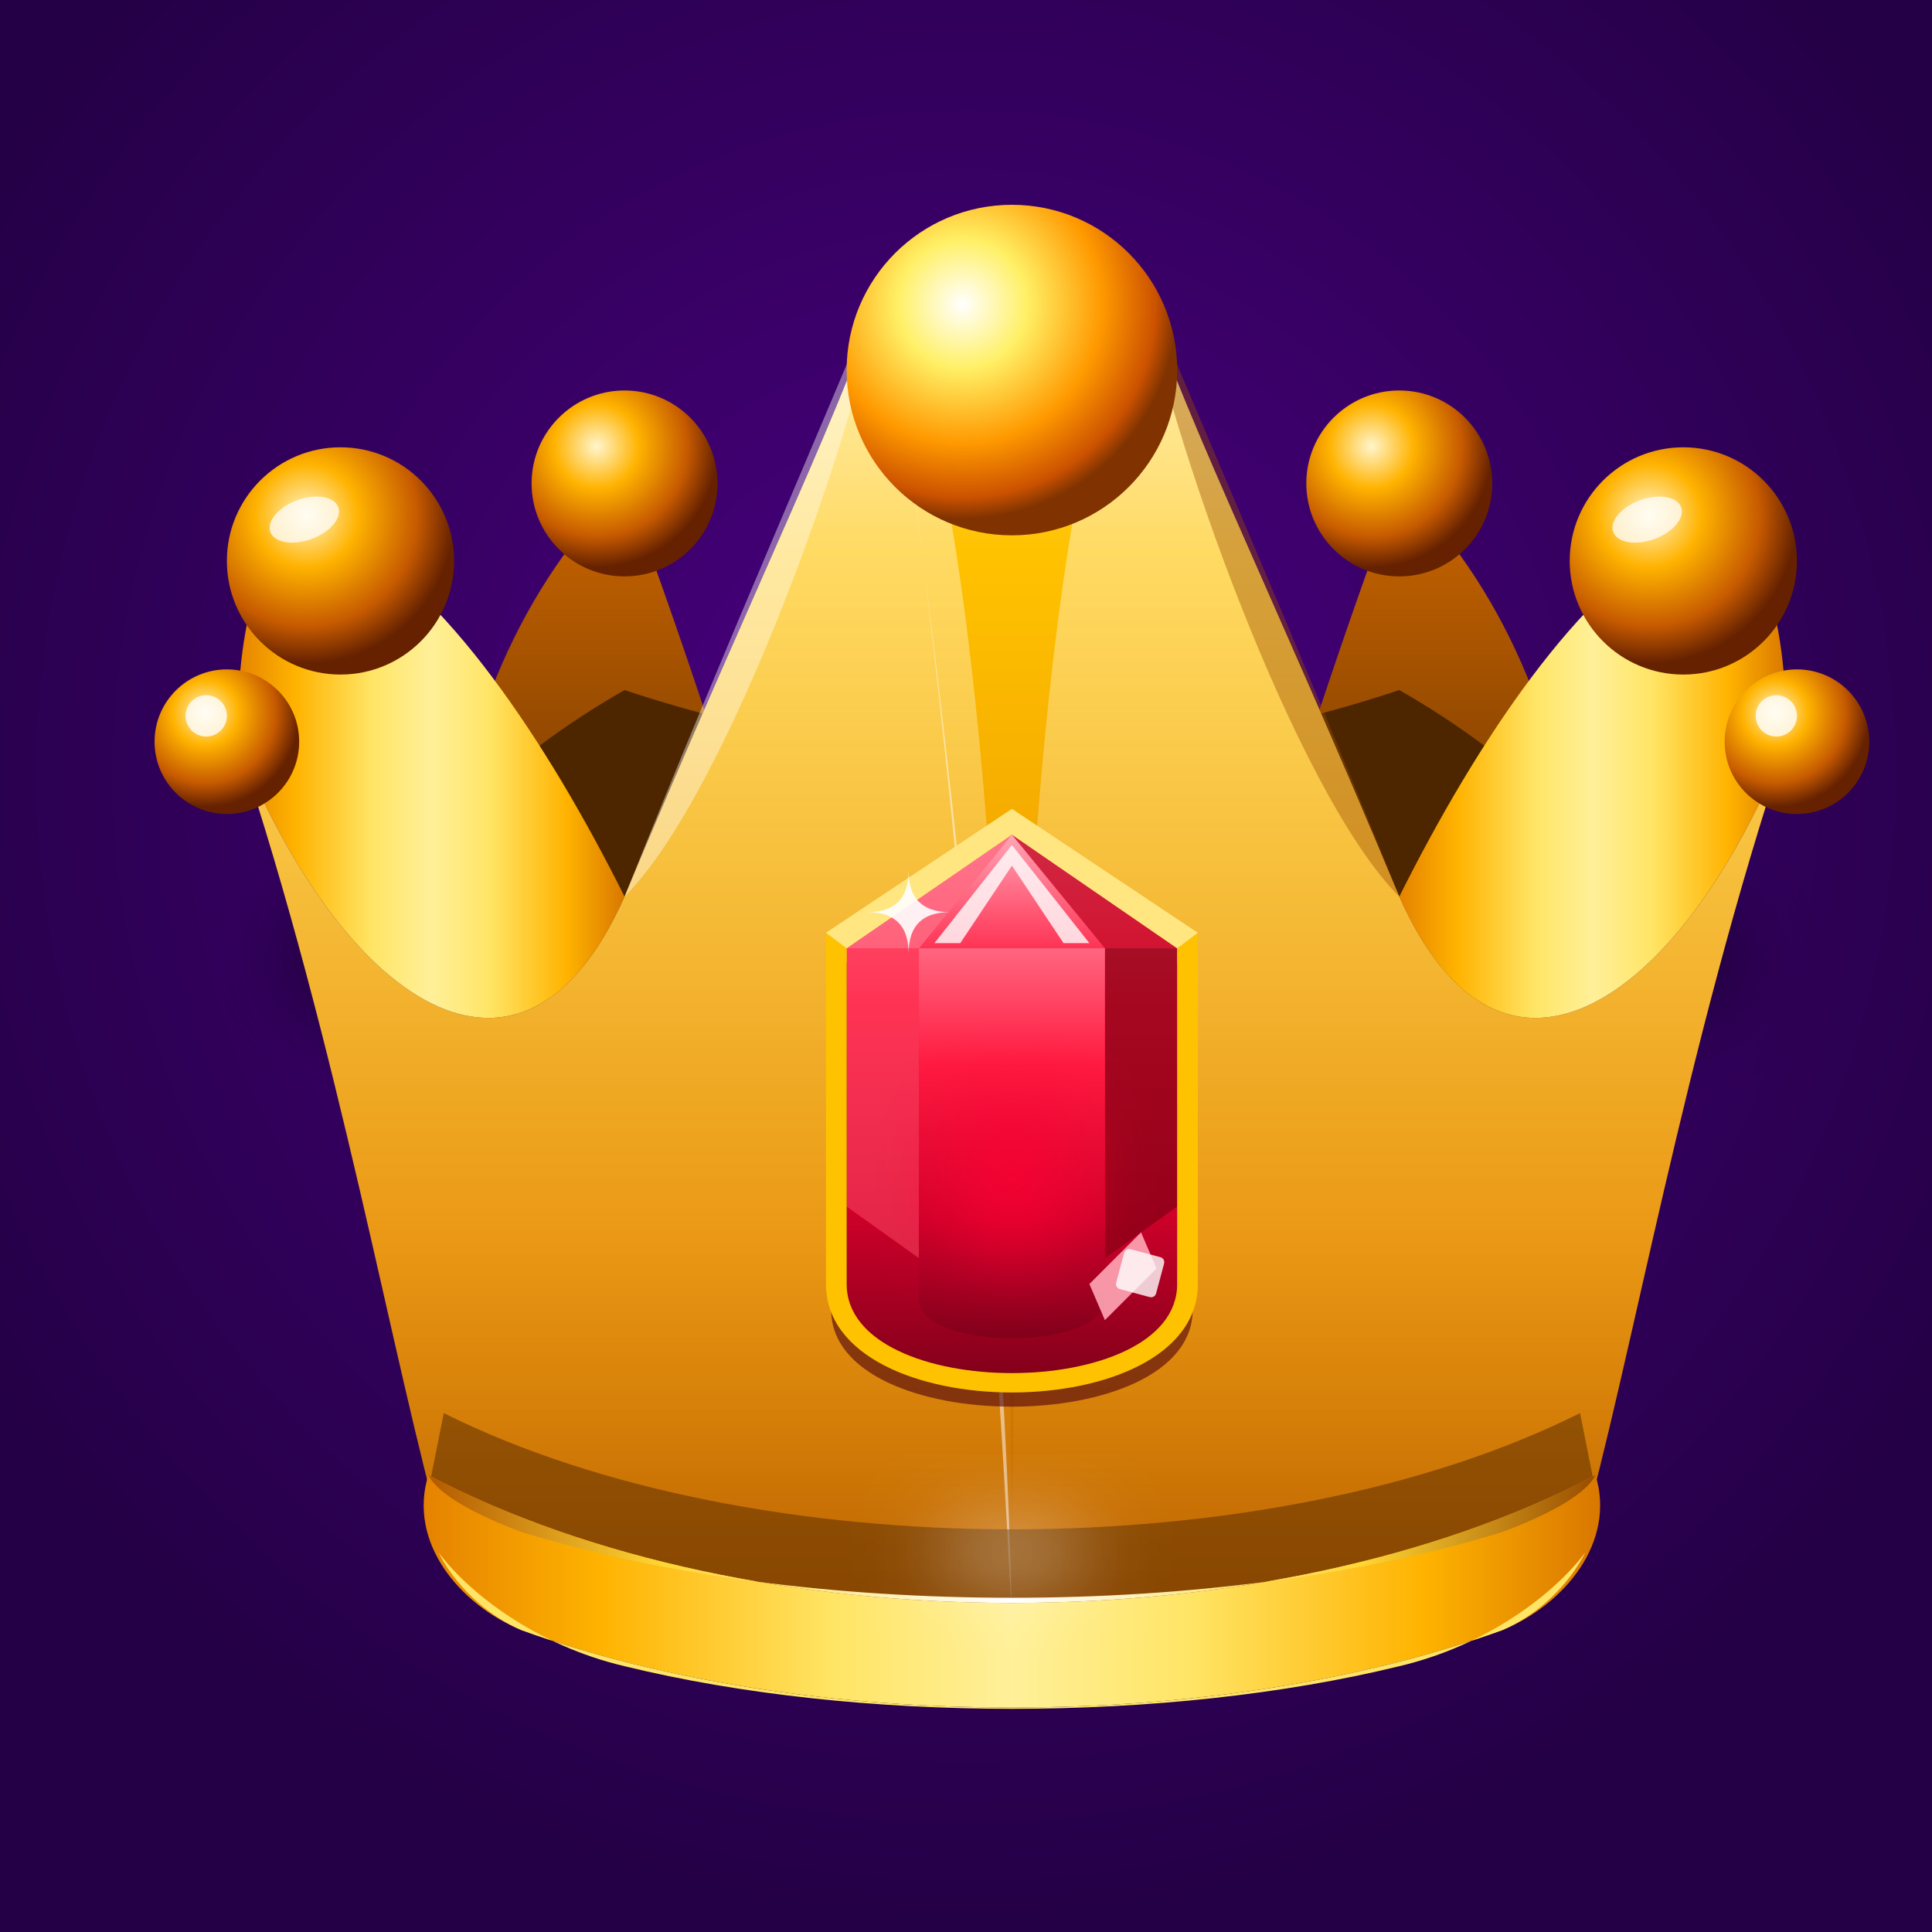
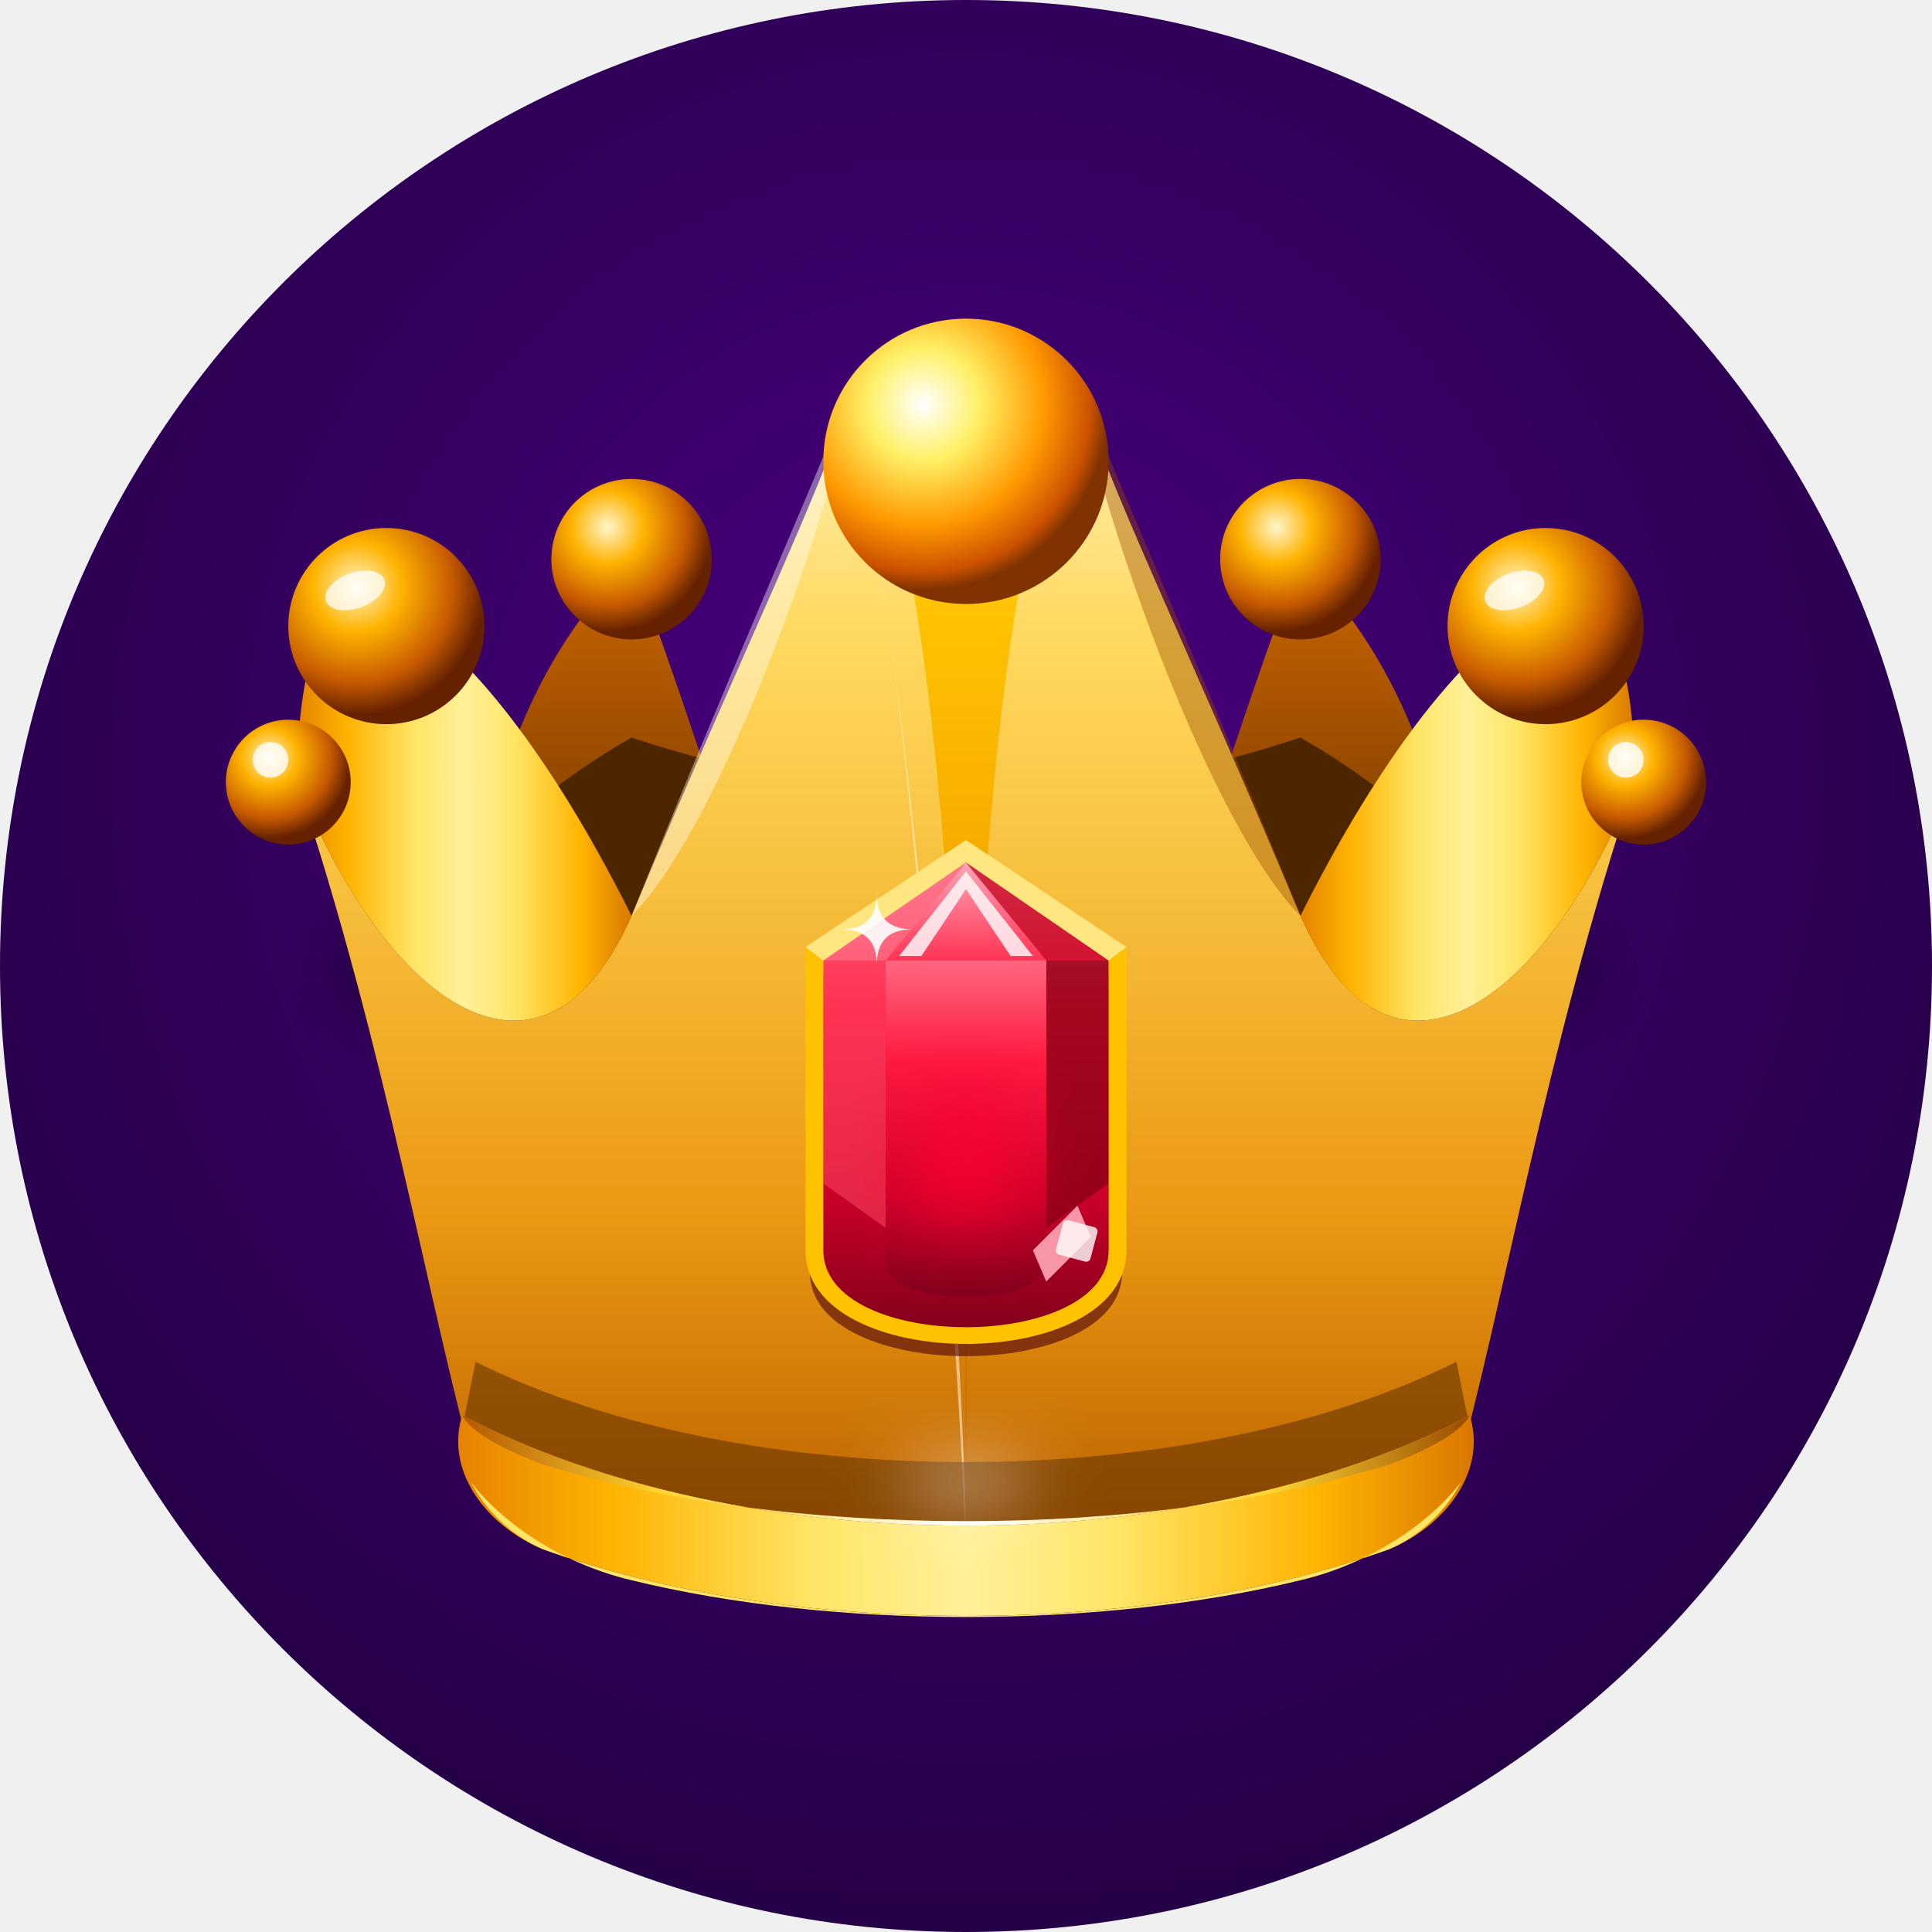
- <svg xmlns="http://www.w3.org/2000/svg" width="500" height="500" viewBox="0 0 500 500" fill="none">
-   <path d="M500 0H0V500H500V0Z" fill="url(#paint0_radial_424_15940)" />
-   <g opacity="0.8" filter="url(#filter0_f_424_15940)">
-     <path d="M262.13 284.852C365.478 284.852 449.259 268.096 449.259 247.426C449.259 226.756 365.478 210 262.13 210C158.781 210 75 226.756 75 247.426C75 268.096 158.781 284.852 262.13 284.852Z" fill="#120024" />
-   </g>
-   <path opacity="0.9" d="M262.03 272.119C343.233 272.119 409.061 261.347 409.061 248.06C409.061 234.772 343.233 224 262.03 224C180.828 224 115 234.772 115 248.06C115 261.347 180.828 272.119 262.03 272.119Z" fill="#0A0014" />
-   <g opacity="0.3" filter="url(#filter1_f_424_15940)">
-     <path d="M261.782 294.565C287.62 294.565 308.565 273.62 308.565 247.782C308.565 221.945 287.62 201 261.782 201C235.945 201 215 221.945 215 247.782C215 273.62 235.945 294.565 261.782 294.565Z" fill="#FF9900" />
-   </g>
-   <path d="M114.852 232.048C119.307 187.494 134.901 151.85 161.634 125.117C175 160.761 188.367 200.86 201.733 245.415L114.852 232.048Z" fill="url(#paint1_linear_424_15940)" />
-   <path d="M408.913 232.048C404.457 187.494 388.863 151.85 362.13 125.117C348.764 160.761 335.398 200.86 322.031 245.415L408.913 232.048Z" fill="url(#paint2_linear_424_15940)" />
-   <path d="M161.634 149.174C174.921 149.174 185.693 138.402 185.693 125.114C185.693 111.826 174.921 101.055 161.634 101.055C148.346 101.055 137.574 111.826 137.574 125.114C137.574 138.402 148.346 149.174 161.634 149.174Z" fill="url(#paint3_radial_424_15940)" />
-   <path d="M362.132 149.174C375.419 149.174 386.191 138.402 386.191 125.114C386.191 111.826 375.419 101.055 362.132 101.055C348.844 101.055 338.072 111.826 338.072 125.114C338.072 138.402 348.844 149.174 362.132 149.174Z" fill="url(#paint4_radial_424_15940)" />
-   <path d="M94.803 245.418C206.189 281.062 317.576 281.062 428.963 245.418C415.596 218.685 393.319 196.408 362.131 178.586C295.299 200.863 228.467 200.863 161.635 178.586C130.446 196.408 108.169 218.685 94.803 245.418Z" fill="#4D2600" />
-   <path d="M61.389 191.946C88.121 272.144 101.488 352.343 114.854 399.125C195.053 439.224 328.717 439.224 408.915 399.125C422.281 352.343 435.648 272.144 462.381 191.946C435.648 258.778 388.865 292.194 362.133 232.045C328.717 151.847 301.984 98.381 295.301 71.648C275.251 151.847 248.518 151.847 228.469 71.648C221.785 98.381 195.053 151.847 161.637 232.045C134.904 292.194 88.121 258.778 61.389 191.946Z" fill="url(#paint5_linear_424_15940)" />
-   <path d="M61.389 191.95C88.121 258.782 134.904 292.198 161.637 232.049C141.587 191.95 114.854 151.85 88.121 138.484C68.072 131.801 61.389 158.534 61.389 191.95Z" fill="url(#paint6_linear_424_15940)" />
-   <path d="M462.377 191.95C435.644 258.782 388.862 292.198 362.129 232.049C382.179 191.95 408.911 151.85 435.644 138.484C455.694 131.801 462.377 158.534 462.377 191.95Z" fill="url(#paint7_linear_424_15940)" />
-   <path opacity="0.6" d="M228.469 71.648C250.746 116.203 261.885 232.936 261.885 421.848C261.885 232.936 273.023 116.203 295.301 71.648C301.984 98.381 328.717 151.847 362.133 232.045C388.865 292.194 435.648 258.778 462.381 191.946C435.648 272.144 422.281 352.343 408.915 399.125C328.717 439.224 195.053 439.224 114.854 399.125C101.488 352.343 88.121 272.144 61.389 191.946C88.121 258.778 134.904 292.194 161.637 232.045C195.053 151.847 221.785 98.381 228.469 71.648Z" fill="url(#paint8_linear_424_15940)" />
-   <path opacity="0.4" d="M161.635 232.045C188.368 165.213 215.1 105.064 228.467 71.648C221.784 111.748 188.368 205.312 161.635 232.045Z" fill="white" />
-   <path opacity="0.5" d="M261.885 419.175C255.202 285.511 241.835 151.847 228.469 71.648C235.152 111.748 259.211 285.511 261.885 419.175Z" fill="white" />
-   <path opacity="0.4" d="M362.129 232.045C335.396 165.213 308.663 105.064 295.297 71.648C301.98 111.748 335.396 205.312 362.129 232.045Z" fill="#994C00" />
-   <path opacity="0.8" d="M251.257 86.059C258.194 83.535 262.589 78.114 261.074 73.952C259.56 69.79 252.708 68.462 245.771 70.987C238.834 73.512 234.439 78.933 235.954 83.095C237.469 87.257 244.32 88.584 251.257 86.059Z" fill="white" />
-   <path d="M88.119 174.574C104.359 174.574 117.525 161.408 117.525 145.168C117.525 128.927 104.359 115.762 88.119 115.762C71.878 115.762 58.713 128.927 58.713 145.168C58.713 161.408 71.878 174.574 88.119 174.574Z" fill="url(#paint9_radial_424_15940)" />
-   <path opacity="0.75" d="M80.59 139.5C85.446 137.733 88.564 134.051 87.554 131.276C86.544 128.502 81.789 127.685 76.933 129.452C72.077 131.22 68.959 134.902 69.969 137.676C70.979 140.451 75.734 141.268 80.59 139.5Z" fill="white" />
-   <path d="M435.644 174.574C451.885 174.574 465.05 161.408 465.05 145.168C465.05 128.927 451.885 115.762 435.644 115.762C419.404 115.762 406.238 128.927 406.238 145.168C406.238 161.408 419.404 174.574 435.644 174.574Z" fill="url(#paint10_radial_424_15940)" />
-   <path opacity="0.75" d="M428.117 139.5C432.973 137.733 436.091 134.051 435.081 131.276C434.071 128.502 429.316 127.685 424.46 129.452C419.604 131.22 416.487 134.902 417.497 137.676C418.507 140.451 423.262 141.268 428.117 139.5Z" fill="white" />
-   <path d="M58.713 210.664C69.048 210.664 77.426 202.286 77.426 191.951C77.426 181.616 69.048 173.238 58.713 173.238C48.378 173.238 40 181.616 40 191.951C40 202.286 48.378 210.664 58.713 210.664Z" fill="url(#paint11_radial_424_15940)" />
-   <path opacity="0.8" d="M53.368 190.615C56.321 190.615 58.715 188.221 58.715 185.268C58.715 182.316 56.321 179.922 53.368 179.922C50.415 179.922 48.022 182.316 48.022 185.268C48.022 188.221 50.415 190.615 53.368 190.615Z" fill="white" />
-   <path d="M465.051 210.664C475.386 210.664 483.764 202.286 483.764 191.951C483.764 181.616 475.386 173.238 465.051 173.238C454.716 173.238 446.338 181.616 446.338 191.951C446.338 202.286 454.716 210.664 465.051 210.664Z" fill="url(#paint12_radial_424_15940)" />
-   <path opacity="0.8" d="M459.706 190.615C462.659 190.615 465.052 188.221 465.052 185.268C465.052 182.316 462.659 179.922 459.706 179.922C456.753 179.922 454.359 182.316 454.359 185.268C454.359 188.221 456.753 190.615 459.706 190.615Z" fill="white" />
-   <path opacity="0.6" d="M114.852 365.715C195.05 405.814 328.714 405.814 408.913 365.715L412.922 385.764C328.714 429.874 195.05 429.874 110.842 385.764L114.852 365.715Z" fill="#663300" />
-   <path d="M110.84 381.758C195.048 425.867 328.712 425.867 412.921 381.758C418.267 399.134 404.901 415.174 388.861 421.857C315.346 448.59 208.415 448.59 134.899 421.857C118.86 415.174 105.493 399.134 110.84 381.758Z" fill="url(#paint13_linear_424_15940)" />
-   <path d="M110.842 381.758C195.05 425.867 328.714 425.867 412.922 381.758C410.249 387.104 399.556 392.451 388.863 396.461C315.348 419.184 208.417 419.184 134.901 396.461C124.208 392.451 113.515 387.104 110.842 381.758Z" fill="url(#paint14_linear_424_15940)" />
-   <path d="M134.902 421.854C208.417 448.587 315.348 448.587 388.863 421.854C398.22 417.844 406.24 409.825 410.25 401.805C402.23 412.498 384.853 425.864 362.131 431.211C301.982 445.914 221.783 445.914 161.635 431.211C138.912 425.864 121.535 412.498 113.516 401.805C117.526 409.825 125.545 417.844 134.902 421.854Z" fill="#FFE566" />
-   <path opacity="0.6" d="M215.102 252.1L261.884 218.684L308.666 252.1V338.981C308.666 372.397 215.102 372.397 215.102 338.981V252.1Z" fill="#4D000D" />
-   <path d="M219.111 245.418L261.884 216.012L304.656 245.418V332.299C304.656 365.715 219.111 365.715 219.111 332.299V245.418Z" fill="url(#paint15_linear_424_15940)" />
-   <path d="M261.88 216.012L237.82 245.418H285.939L261.88 216.012Z" fill="url(#paint16_linear_424_15940)" />
-   <path opacity="0.6" d="M219.111 245.418H237.824L261.884 216.012L219.111 245.418Z" fill="#FF8095" />
-   <path opacity="0.6" d="M304.655 245.418H285.942L261.883 216.012L304.655 245.418Z" fill="#B3001B" />
-   <path opacity="0.5" d="M219.111 245.418H237.824V325.616L219.111 312.25V245.418Z" fill="#FF4D6A" />
-   <path opacity="0.7" d="M304.656 245.418H285.943V325.616L304.656 312.25V245.418Z" fill="#800013" />
-   <path d="M237.82 245.418H285.939V336.309C285.939 349.676 237.82 349.676 237.82 336.309V245.418Z" fill="url(#paint17_linear_424_15940)" />
-   <g opacity="0.8" filter="url(#filter2_f_424_15940)">
-     <path d="M261.881 325.615C270.74 325.615 277.921 316.638 277.921 305.565C277.921 294.492 270.74 285.516 261.881 285.516C253.023 285.516 245.842 294.492 245.842 305.565C245.842 316.638 253.023 325.615 261.881 325.615Z" fill="#FF0033" />
-   </g>
-   <path opacity="0.8" d="M261.882 218.684L241.832 244.08H248.515L261.882 224.03L275.248 244.08H281.931L261.882 218.684Z" fill="white" />
-   <path opacity="0.9" d="M281.932 332.296L295.298 318.93L299.308 328.286L285.942 341.653L281.932 332.296Z" fill="#FFA6B5" />
-   <path opacity="0.8" d="M300.325 325.359L292.578 323.283C291.865 323.092 291.132 323.516 290.941 324.229L288.865 331.975C288.674 332.688 289.098 333.421 289.811 333.612L297.557 335.688C298.27 335.879 299.003 335.456 299.194 334.743L301.27 326.996C301.461 326.283 301.038 325.55 300.325 325.359Z" fill="white" />
-   <path d="M219.11 245.42L213.764 241.41V332.302C213.764 369.728 310.002 369.728 310.002 332.302V241.41L304.655 245.42V332.302C304.655 363.044 219.11 363.044 219.11 332.302V245.42Z" fill="#FFC200" />
-   <path d="M213.764 241.404L261.883 209.324L310.002 241.404L304.655 245.413L261.883 216.007L219.11 245.413L213.764 241.404Z" fill="#FFE680" />
-   <path opacity="0.9" d="M235.148 86.541C247.624 86.541 253.861 80.303 253.861 67.828C253.861 80.303 260.099 86.541 272.574 86.541C260.099 86.541 253.861 92.779 253.861 105.254C253.861 92.779 247.624 86.541 235.148 86.541Z" fill="white" />
-   <g filter="url(#filter3_f_424_15940)">
-     <path d="M253.862 91.22C256.446 91.22 258.54 89.125 258.54 86.541C258.54 83.958 256.446 81.863 253.862 81.863C251.278 81.863 249.184 83.958 249.184 86.541C249.184 89.125 251.278 91.22 253.862 91.22Z" fill="white" />
-   </g>
-   <path opacity="0.9" d="M224.457 236.06C231.586 236.06 235.15 232.496 235.15 225.367C235.15 232.496 238.715 236.06 245.843 236.06C238.715 236.06 235.15 239.625 235.15 246.753C235.15 239.625 231.586 236.06 224.457 236.06Z" fill="white" />
-   <g opacity="0.9" filter="url(#filter4_f_424_15940)">
-     <path d="M261.882 405.813C272.955 405.813 281.931 404.018 281.931 401.803C281.931 399.588 272.955 397.793 261.882 397.793C250.809 397.793 241.832 399.588 241.832 401.803C241.832 404.018 250.809 405.813 261.882 405.813Z" fill="white" />
-   </g>
-   <path d="M261.884 138.545C285.506 138.545 304.656 119.395 304.656 95.772C304.656 72.15 285.506 53 261.884 53C238.261 53 219.111 72.15 219.111 95.772C219.111 119.395 238.261 138.545 261.884 138.545Z" fill="url(#paint18_radial_424_15940)" />
+ <svg xmlns="http://www.w3.org/2000/svg" width="486" height="486" viewBox="0 0 486 486" fill="none">
+   <circle cx="243" cy="243" r="243" fill="url(#paint0_radial_425_15995)" />
+   <g opacity="0.8" filter="url(#filter0_f_425_15995)">
+     <path d="M243.208 274.699C329.929 274.699 400.229 260.639 400.229 243.295C400.229 225.951 329.929 211.891 243.208 211.891C156.488 211.891 86.188 225.951 86.188 243.295C86.188 260.639 156.488 274.699 243.208 274.699Z" fill="#120024" />
+   </g>
+   <path opacity="0.9" d="M243.124 264.017C311.261 264.017 366.497 254.979 366.497 243.829C366.497 232.679 311.261 223.641 243.124 223.641C174.986 223.641 119.75 232.679 119.75 243.829C119.75 254.979 174.986 264.017 243.124 264.017Z" fill="#0A0014" />
+   <g opacity="0.3" filter="url(#filter1_f_425_15995)">
+     <path d="M242.917 282.85C264.597 282.85 282.173 265.275 282.173 243.595C282.173 221.915 264.597 204.34 242.917 204.34C221.237 204.34 203.662 221.915 203.662 243.595C203.662 265.275 221.237 282.85 242.917 282.85Z" fill="#FF9900" />
+   </g>
+   <path d="M119.627 230.394C123.366 193.008 136.451 163.1 158.882 140.668C170.098 170.577 181.314 204.224 192.53 241.61L119.627 230.394Z" fill="url(#paint1_linear_425_15995)" />
+   <path d="M366.373 230.394C362.635 193.008 349.55 163.1 327.118 140.668C315.902 170.577 304.686 204.224 293.471 241.61L366.373 230.394Z" fill="url(#paint2_linear_425_15995)" />
+   <path d="M158.882 160.853C170.032 160.853 179.07 151.815 179.07 140.665C179.07 129.515 170.032 120.477 158.882 120.477C147.732 120.477 138.693 129.515 138.693 140.665C138.693 151.815 147.732 160.853 158.882 160.853Z" fill="url(#paint3_radial_425_15995)" />
+   <path d="M327.118 160.853C338.268 160.853 347.306 151.815 347.306 140.665C347.306 129.515 338.268 120.477 327.118 120.477C315.968 120.477 306.93 129.515 306.93 140.665C306.93 151.815 315.968 160.853 327.118 160.853Z" fill="url(#paint4_radial_425_15995)" />
+   <path d="M102.803 241.614C196.268 271.523 289.732 271.523 383.197 241.614C371.981 219.182 353.288 200.49 327.118 185.535C271.039 204.228 214.96 204.228 158.882 185.535C132.711 200.49 114.019 219.182 102.803 241.614Z" fill="#4D2600" />
+   <path d="M74.766 196.743C97.197 264.037 108.413 331.332 119.629 370.587C186.923 404.235 299.081 404.235 366.376 370.587C377.592 331.332 388.807 264.037 411.239 196.743C388.807 252.822 349.552 280.861 327.121 230.39C299.081 163.095 276.65 118.232 271.042 95.801C254.218 163.095 231.786 163.095 214.963 95.801C209.355 118.232 186.923 163.095 158.884 230.39C136.452 280.861 97.197 252.822 74.766 196.743Z" fill="url(#paint5_linear_425_15995)" />
+   <path d="M74.766 196.748C97.197 252.827 136.452 280.866 158.884 230.395C142.06 196.748 119.629 163.1 97.197 151.885C80.374 146.277 74.766 168.708 74.766 196.748Z" fill="url(#paint6_linear_425_15995)" />
+   <path d="M411.236 196.748C388.804 252.827 349.549 280.866 327.117 230.395C343.941 196.748 366.372 163.1 388.804 151.885C405.628 146.277 411.236 168.708 411.236 196.748Z" fill="url(#paint7_linear_425_15995)" />
+   <path opacity="0.6" d="M214.963 95.801C233.656 133.187 243.002 231.138 243.002 389.654C243.002 231.138 252.349 133.187 271.042 95.801C276.65 118.232 299.081 163.095 327.121 230.39C349.552 280.861 388.807 252.822 411.239 196.743C388.807 264.037 377.592 331.332 366.376 370.587C299.081 404.235 186.923 404.235 119.629 370.587C108.413 331.332 97.197 264.037 74.766 196.743C97.197 252.822 136.452 280.861 158.884 230.39C186.923 163.095 209.355 118.232 214.963 95.801Z" fill="url(#paint8_linear_425_15995)" />
+   <path opacity="0.4" d="M158.883 230.39C181.314 174.311 203.746 123.84 214.962 95.801C209.354 129.448 181.314 207.959 158.883 230.39Z" fill="white" />
+   <path opacity="0.5" d="M243.002 387.411C237.394 275.253 226.179 163.095 214.963 95.801C220.571 129.448 240.759 275.253 243.002 387.411Z" fill="white" />
+   <path opacity="0.4" d="M327.118 230.39C304.686 174.311 282.255 123.84 271.039 95.801C276.647 129.448 304.686 207.959 327.118 230.39Z" fill="#994C00" />
+   <path opacity="0.8" d="M234.086 107.893C239.907 105.775 243.595 101.226 242.324 97.734C241.053 94.241 235.303 93.127 229.483 95.246C223.662 97.365 219.974 101.913 221.245 105.406C222.516 108.898 228.265 110.012 234.086 107.893Z" fill="white" />
+   <path d="M97.196 182.17C110.824 182.17 121.871 171.122 121.871 157.495C121.871 143.868 110.824 132.82 97.196 132.82C83.569 132.82 72.522 143.868 72.522 157.495C72.522 171.122 83.569 182.17 97.196 182.17Z" fill="url(#paint9_radial_425_15995)" />
+   <path opacity="0.75" d="M90.878 152.738C94.953 151.255 97.569 148.166 96.721 145.838C95.874 143.509 91.884 142.824 87.809 144.307C83.735 145.79 81.119 148.88 81.966 151.208C82.814 153.536 86.803 154.221 90.878 152.738Z" fill="white" />
+   <path d="M388.804 182.17C402.431 182.17 413.478 171.122 413.478 157.495C413.478 143.868 402.431 132.82 388.804 132.82C375.176 132.82 364.129 143.868 364.129 157.495C364.129 171.122 375.176 182.17 388.804 182.17Z" fill="url(#paint10_radial_425_15995)" />
+   <path opacity="0.75" d="M382.489 152.738C386.564 151.255 389.18 148.166 388.333 145.838C387.485 143.509 383.495 142.824 379.421 144.307C375.346 145.79 372.73 148.88 373.577 151.208C374.425 153.536 378.415 154.221 382.489 152.738Z" fill="white" />
+   <path d="M72.52 212.451C81.192 212.451 88.222 205.421 88.222 196.749C88.222 188.077 81.192 181.047 72.52 181.047C63.848 181.047 56.818 188.077 56.818 196.749C56.818 205.421 63.848 212.451 72.52 212.451Z" fill="url(#paint11_radial_425_15995)" />
+   <path opacity="0.8" d="M68.037 195.625C70.515 195.625 72.523 193.616 72.523 191.139C72.523 188.661 70.515 186.652 68.037 186.652C65.559 186.652 63.551 188.661 63.551 191.139C63.551 193.616 65.559 195.625 68.037 195.625Z" fill="white" />
+   <path d="M413.479 212.451C422.151 212.451 429.182 205.421 429.182 196.749C429.182 188.077 422.151 181.047 413.479 181.047C404.807 181.047 397.777 188.077 397.777 196.749C397.777 205.421 404.807 212.451 413.479 212.451Z" fill="url(#paint12_radial_425_15995)" />
+   <path opacity="0.8" d="M408.994 195.625C411.472 195.625 413.48 193.616 413.48 191.139C413.48 188.661 411.472 186.652 408.994 186.652C406.516 186.652 404.508 188.661 404.508 191.139C404.508 193.616 406.516 195.625 408.994 195.625Z" fill="white" />
+   <path opacity="0.6" d="M119.626 342.555C186.921 376.202 299.079 376.202 366.374 342.555L369.738 359.378C299.079 396.39 186.921 396.39 116.262 359.378L119.626 342.555Z" fill="#663300" />
+   <path d="M116.261 356.016C186.92 393.028 299.078 393.028 369.737 356.016C374.223 370.596 363.008 384.055 349.549 389.663C287.862 412.095 198.136 412.095 136.449 389.663C122.99 384.055 111.774 370.596 116.261 356.016Z" fill="url(#paint13_linear_425_15995)" />
+   <path d="M116.262 356.016C186.921 393.028 299.079 393.028 369.738 356.016C367.495 360.502 358.523 364.988 349.55 368.353C287.863 387.42 198.137 387.42 136.45 368.353C127.477 364.988 118.505 360.502 116.262 356.016Z" fill="url(#paint14_linear_425_15995)" />
+   <path d="M136.451 389.664C198.138 412.095 287.864 412.095 349.551 389.664C357.402 386.299 364.131 379.569 367.496 372.84C360.767 381.812 346.186 393.028 327.119 397.515C276.648 409.852 209.354 409.852 158.883 397.515C139.816 393.028 125.235 381.812 118.506 372.84C121.871 379.569 128.6 386.299 136.451 389.664Z" fill="#FFE566" />
+   <path opacity="0.6" d="M203.748 247.219L243.003 219.18L282.258 247.219V320.122C282.258 348.161 203.748 348.161 203.748 320.122V247.219Z" fill="#4D000D" />
+   <path d="M207.111 241.612L243.002 216.938L278.892 241.612V314.515C278.892 342.554 207.111 342.554 207.111 314.515V241.612Z" fill="url(#paint15_linear_425_15995)" />
+   <path d="M242.999 216.938L222.811 241.612H263.187L242.999 216.938Z" fill="url(#paint16_linear_425_15995)" />
+   <path opacity="0.6" d="M207.111 241.612H222.813L243.002 216.938L207.111 241.612Z" fill="#FF8095" />
+   <path opacity="0.6" d="M278.89 241.612H263.188L243 216.938L278.89 241.612Z" fill="#B3001B" />
+   <path opacity="0.5" d="M207.111 241.613H222.813V308.908L207.111 297.692V241.613Z" fill="#FF4D6A" />
+   <path opacity="0.7" d="M278.892 241.613H263.189V308.908L278.892 297.692V241.613Z" fill="#800013" />
+   <path d="M222.811 241.613H263.187V317.881C263.187 329.096 222.811 329.096 222.811 317.881V241.613Z" fill="url(#paint17_linear_425_15995)" />
+   <g opacity="0.8" filter="url(#filter2_f_425_15995)">
+     <path d="M243 308.905C250.433 308.905 256.459 301.373 256.459 292.081C256.459 282.79 250.433 275.258 243 275.258C235.567 275.258 229.541 282.79 229.541 292.081C229.541 301.373 235.567 308.905 243 308.905Z" fill="#FF0033" />
+   </g>
+   <path opacity="0.8" d="M242.999 219.18L226.176 240.49H231.784L242.999 223.666L254.215 240.49H259.823L242.999 219.18Z" fill="white" />
+   <path opacity="0.9" d="M259.824 314.513L271.04 303.297L274.405 311.148L263.189 322.364L259.824 314.513Z" fill="#FFA6B5" />
+   <path opacity="0.8" d="M275.257 308.692L268.757 306.95C268.159 306.79 267.544 307.145 267.384 307.744L265.642 314.244C265.482 314.842 265.837 315.457 266.435 315.617L272.935 317.359C273.533 317.519 274.148 317.164 274.309 316.566L276.05 310.066C276.211 309.467 275.856 308.852 275.257 308.692Z" fill="white" />
+   <path d="M207.109 241.611L202.623 238.246V314.513C202.623 345.918 283.377 345.918 283.377 314.513V238.246L278.89 241.611V314.513C278.89 340.31 207.109 340.31 207.109 314.513V241.611Z" fill="#FFC200" />
+   <path d="M202.623 238.242L243 211.324L283.377 238.242L278.89 241.607L243 216.932L207.109 241.607L202.623 238.242Z" fill="#FFE680" />
+   <path opacity="0.9" d="M220.568 108.296C231.036 108.296 236.27 103.062 236.27 92.594C236.27 103.062 241.504 108.296 251.973 108.296C241.504 108.296 236.27 113.53 236.27 123.998C236.27 113.53 231.036 108.296 220.568 108.296Z" fill="white" />
+   <g filter="url(#filter3_f_425_15995)">
+     <path d="M236.269 112.226C238.437 112.226 240.195 110.469 240.195 108.301C240.195 106.133 238.437 104.375 236.269 104.375C234.101 104.375 232.344 106.133 232.344 108.301C232.344 110.469 234.101 112.226 236.269 112.226Z" fill="white" />
+   </g>
+   <path opacity="0.9" d="M211.596 233.762C217.577 233.762 220.568 230.771 220.568 224.789C220.568 230.771 223.559 233.762 229.541 233.762C223.559 233.762 220.568 236.753 220.568 242.734C220.568 236.753 217.577 233.762 211.596 233.762Z" fill="white" />
+   <g opacity="0.9" filter="url(#filter4_f_425_15995)">
+     <path d="M242.999 376.198C252.291 376.198 259.823 374.692 259.823 372.833C259.823 370.975 252.291 369.469 242.999 369.469C233.708 369.469 226.176 370.975 226.176 372.833C226.176 374.692 233.708 376.198 242.999 376.198Z" fill="white" />
+   </g>
+   <path d="M243.002 151.937C262.824 151.937 278.892 135.869 278.892 116.047C278.892 96.225 262.824 80.156 243.002 80.156C223.18 80.156 207.111 96.225 207.111 116.047C207.111 135.869 223.18 151.937 243.002 151.937Z" fill="url(#paint18_radial_425_15995)" />
  <defs>
-     <filter id="filter0_f_424_15940" x="53.614" y="188.614" width="417.032" height="117.624" filterUnits="userSpaceOnUse" color-interpolation-filters="sRGB">
-       <feFlood flood-opacity="0" result="BackgroundImageFix" />
-       <feBlend mode="normal" in="SourceGraphic" in2="BackgroundImageFix" result="shape" />
-       <feGaussianBlur stdDeviation="10.693" result="effect1_foregroundBlur_424_15940" />
-     </filter>
-     <filter id="filter1_f_424_15940" x="193.614" y="179.614" width="136.337" height="136.339" filterUnits="userSpaceOnUse" color-interpolation-filters="sRGB">
-       <feFlood flood-opacity="0" result="BackgroundImageFix" />
-       <feBlend mode="normal" in="SourceGraphic" in2="BackgroundImageFix" result="shape" />
-       <feGaussianBlur stdDeviation="10.693" result="effect1_foregroundBlur_424_15940" />
-     </filter>
-     <filter id="filter2_f_424_15940" x="224.456" y="264.129" width="74.853" height="82.87" filterUnits="userSpaceOnUse" color-interpolation-filters="sRGB">
-       <feFlood flood-opacity="0" result="BackgroundImageFix" />
-       <feBlend mode="normal" in="SourceGraphic" in2="BackgroundImageFix" result="shape" />
-       <feGaussianBlur stdDeviation="10.693" result="effect1_foregroundBlur_424_15940" />
-     </filter>
-     <filter id="filter3_f_424_15940" x="234.213" y="66.893" width="39.298" height="39.296" filterUnits="userSpaceOnUse" color-interpolation-filters="sRGB">
-       <feFlood flood-opacity="0" result="BackgroundImageFix" />
-       <feBlend mode="normal" in="SourceGraphic" in2="BackgroundImageFix" result="shape" />
-       <feGaussianBlur stdDeviation="7.485" result="effect1_foregroundBlur_424_15940" />
-     </filter>
-     <filter id="filter4_f_424_15940" x="220.446" y="376.407" width="82.872" height="50.792" filterUnits="userSpaceOnUse" color-interpolation-filters="sRGB">
-       <feFlood flood-opacity="0" result="BackgroundImageFix" />
-       <feBlend mode="normal" in="SourceGraphic" in2="BackgroundImageFix" result="shape" />
-       <feGaussianBlur stdDeviation="10.693" result="effect1_foregroundBlur_424_15940" />
-     </filter>
-     <radialGradient id="paint0_radial_424_15940" cx="0" cy="0" r="1" gradientUnits="userSpaceOnUse" gradientTransform="translate(250 200) scale(300)">
+     <filter id="filter0_f_425_15995" x="68.242" y="193.945" width="349.932" height="98.699" filterUnits="userSpaceOnUse" color-interpolation-filters="sRGB">
+       <feFlood flood-opacity="0" result="BackgroundImageFix" />
+       <feBlend mode="normal" in="SourceGraphic" in2="BackgroundImageFix" result="shape" />
+       <feGaussianBlur stdDeviation="8.973" result="effect1_foregroundBlur_425_15995" />
+     </filter>
+     <filter id="filter1_f_425_15995" x="185.717" y="186.395" width="114.4" height="114.402" filterUnits="userSpaceOnUse" color-interpolation-filters="sRGB">
+       <feFlood flood-opacity="0" result="BackgroundImageFix" />
+       <feBlend mode="normal" in="SourceGraphic" in2="BackgroundImageFix" result="shape" />
+       <feGaussianBlur stdDeviation="8.973" result="effect1_foregroundBlur_425_15995" />
+     </filter>
+     <filter id="filter2_f_425_15995" x="211.596" y="257.313" width="62.809" height="69.539" filterUnits="userSpaceOnUse" color-interpolation-filters="sRGB">
+       <feFlood flood-opacity="0" result="BackgroundImageFix" />
+       <feBlend mode="normal" in="SourceGraphic" in2="BackgroundImageFix" result="shape" />
+       <feGaussianBlur stdDeviation="8.973" result="effect1_foregroundBlur_425_15995" />
+     </filter>
+     <filter id="filter3_f_425_15995" x="219.782" y="91.813" width="32.975" height="32.975" filterUnits="userSpaceOnUse" color-interpolation-filters="sRGB">
+       <feFlood flood-opacity="0" result="BackgroundImageFix" />
+       <feBlend mode="normal" in="SourceGraphic" in2="BackgroundImageFix" result="shape" />
+       <feGaussianBlur stdDeviation="6.281" result="effect1_foregroundBlur_425_15995" />
+     </filter>
+     <filter id="filter4_f_425_15995" x="208.231" y="351.524" width="69.537" height="42.621" filterUnits="userSpaceOnUse" color-interpolation-filters="sRGB">
+       <feFlood flood-opacity="0" result="BackgroundImageFix" />
+       <feBlend mode="normal" in="SourceGraphic" in2="BackgroundImageFix" result="shape" />
+       <feGaussianBlur stdDeviation="8.973" result="effect1_foregroundBlur_425_15995" />
+     </filter>
+     <radialGradient id="paint0_radial_425_15995" cx="0" cy="0" r="1" gradientUnits="userSpaceOnUse" gradientTransform="translate(243 194.4) scale(291.6)">
      <stop stop-color="#4B0082" />
      <stop offset="1" stop-color="#240046" />
    </radialGradient>
-     <linearGradient id="paint1_linear_424_15940" x1="114.852" y1="125.117" x2="114.852" y2="245.415" gradientUnits="userSpaceOnUse">
+     <linearGradient id="paint1_linear_425_15995" x1="119.627" y1="140.668" x2="119.627" y2="241.61" gradientUnits="userSpaceOnUse">
      <stop stop-color="#CC6600" />
      <stop offset="0.5" stop-color="#994C00" />
      <stop offset="1" stop-color="#663300" />
    </linearGradient>
-     <linearGradient id="paint2_linear_424_15940" x1="322.031" y1="125.117" x2="322.031" y2="245.415" gradientUnits="userSpaceOnUse">
+     <linearGradient id="paint2_linear_425_15995" x1="293.471" y1="140.668" x2="293.471" y2="241.61" gradientUnits="userSpaceOnUse">
      <stop stop-color="#CC6600" />
      <stop offset="0.5" stop-color="#994C00" />
      <stop offset="1" stop-color="#663300" />
    </linearGradient>
-     <radialGradient id="paint3_radial_424_15940" cx="0" cy="0" r="1" gradientUnits="userSpaceOnUse" gradientTransform="translate(154.416 115.49) scale(31.2774)">
-       <stop stop-color="#FFF5CC" />
-       <stop offset="0.35" stop-color="#FFB300" />
-       <stop offset="0.75" stop-color="#C65A00" />
-       <stop offset="1" stop-color="#662200" />
-     </radialGradient>
-     <radialGradient id="paint4_radial_424_15940" cx="0" cy="0" r="1" gradientUnits="userSpaceOnUse" gradientTransform="translate(354.914 115.49) scale(31.2774)">
-       <stop stop-color="#FFF5CC" />
-       <stop offset="0.35" stop-color="#FFB300" />
-       <stop offset="0.75" stop-color="#C65A00" />
-       <stop offset="1" stop-color="#662200" />
-     </radialGradient>
-     <linearGradient id="paint5_linear_424_15940" x1="61.389" y1="71.648" x2="61.389" y2="429.2" gradientUnits="userSpaceOnUse">
+     <radialGradient id="paint3_radial_425_15995" cx="0" cy="0" r="1" gradientUnits="userSpaceOnUse" gradientTransform="translate(152.825 132.59) scale(26.2449)">
+       <stop stop-color="#FFF5CC" />
+       <stop offset="0.35" stop-color="#FFB300" />
+       <stop offset="0.75" stop-color="#C65A00" />
+       <stop offset="1" stop-color="#662200" />
+     </radialGradient>
+     <radialGradient id="paint4_radial_425_15995" cx="0" cy="0" r="1" gradientUnits="userSpaceOnUse" gradientTransform="translate(321.062 132.59) scale(26.2449)">
+       <stop stop-color="#FFF5CC" />
+       <stop offset="0.35" stop-color="#FFB300" />
+       <stop offset="0.75" stop-color="#C65A00" />
+       <stop offset="1" stop-color="#662200" />
+     </radialGradient>
+     <linearGradient id="paint5_linear_425_15995" x1="74.766" y1="95.801" x2="74.766" y2="395.823" gradientUnits="userSpaceOnUse">
      <stop stop-color="#FFE066" />
      <stop offset="0.2" stop-color="#FFC200" />
      <stop offset="0.7" stop-color="#E68A00" />
      <stop offset="1" stop-color="#B35900" />
    </linearGradient>
-     <linearGradient id="paint6_linear_424_15940" x1="61.389" y1="137.453" x2="161.637" y2="137.453" gradientUnits="userSpaceOnUse">
+     <linearGradient id="paint6_linear_425_15995" x1="74.766" y1="151.02" x2="158.884" y2="151.02" gradientUnits="userSpaceOnUse">
      <stop stop-color="#E58200" />
      <stop offset="0.15" stop-color="#FFB300" />
      <stop offset="0.35" stop-color="#FFE566" />
      <stop offset="0.5" stop-color="#FFF099" />
      <stop offset="0.65" stop-color="#FFE566" />
      <stop offset="0.85" stop-color="#FFB300" />
      <stop offset="1" stop-color="#D97700" />
    </linearGradient>
-     <linearGradient id="paint7_linear_424_15940" x1="362.129" y1="137.453" x2="462.377" y2="137.453" gradientUnits="userSpaceOnUse">
+     <linearGradient id="paint7_linear_425_15995" x1="327.117" y1="151.02" x2="411.236" y2="151.02" gradientUnits="userSpaceOnUse">
      <stop stop-color="#E58200" />
      <stop offset="0.15" stop-color="#FFB300" />
      <stop offset="0.35" stop-color="#FFE566" />
      <stop offset="0.5" stop-color="#FFF099" />
      <stop offset="0.65" stop-color="#FFE566" />
      <stop offset="0.85" stop-color="#FFB300" />
      <stop offset="1" stop-color="#D97700" />
    </linearGradient>
-     <linearGradient id="paint8_linear_424_15940" x1="61.389" y1="71.648" x2="61.389" y2="429.2" gradientUnits="userSpaceOnUse">
+     <linearGradient id="paint8_linear_425_15995" x1="74.766" y1="95.801" x2="74.766" y2="395.823" gradientUnits="userSpaceOnUse">
      <stop stop-color="white" stop-opacity="0.9" />
      <stop offset="0.5" stop-color="#FFF5CC" stop-opacity="0.4" />
      <stop offset="1" stop-color="#FFD633" stop-opacity="0" />
    </linearGradient>
-     <radialGradient id="paint9_radial_424_15940" cx="0" cy="0" r="1" gradientUnits="userSpaceOnUse" gradientTransform="translate(79.2971 133.405) scale(38.2279)">
-       <stop stop-color="#FFF5CC" />
-       <stop offset="0.35" stop-color="#FFB300" />
-       <stop offset="0.75" stop-color="#C65A00" />
-       <stop offset="1" stop-color="#662200" />
-     </radialGradient>
-     <radialGradient id="paint10_radial_424_15940" cx="0" cy="0" r="1" gradientUnits="userSpaceOnUse" gradientTransform="translate(426.823 133.405) scale(38.2279)">
-       <stop stop-color="#FFF5CC" />
-       <stop offset="0.35" stop-color="#FFB300" />
-       <stop offset="0.75" stop-color="#C65A00" />
-       <stop offset="1" stop-color="#662200" />
-     </radialGradient>
-     <radialGradient id="paint11_radial_424_15940" cx="0" cy="0" r="1" gradientUnits="userSpaceOnUse" gradientTransform="translate(53.0991 184.466) scale(24.3268)">
-       <stop stop-color="#FFF5CC" />
-       <stop offset="0.35" stop-color="#FFB300" />
-       <stop offset="0.75" stop-color="#C65A00" />
-       <stop offset="1" stop-color="#662200" />
-     </radialGradient>
-     <radialGradient id="paint12_radial_424_15940" cx="0" cy="0" r="1" gradientUnits="userSpaceOnUse" gradientTransform="translate(459.437 184.466) scale(24.3268)">
-       <stop stop-color="#FFF5CC" />
-       <stop offset="0.35" stop-color="#FFB300" />
-       <stop offset="0.75" stop-color="#C65A00" />
-       <stop offset="1" stop-color="#662200" />
-     </radialGradient>
-     <linearGradient id="paint13_linear_424_15940" x1="109.643" y1="381.758" x2="414.118" y2="381.758" gradientUnits="userSpaceOnUse">
+     <radialGradient id="paint9_radial_425_15995" cx="0" cy="0" r="1" gradientUnits="userSpaceOnUse" gradientTransform="translate(89.7938 147.625) scale(32.0771)">
+       <stop stop-color="#FFF5CC" />
+       <stop offset="0.35" stop-color="#FFB300" />
+       <stop offset="0.75" stop-color="#C65A00" />
+       <stop offset="1" stop-color="#662200" />
+     </radialGradient>
+     <radialGradient id="paint10_radial_425_15995" cx="0" cy="0" r="1" gradientUnits="userSpaceOnUse" gradientTransform="translate(381.401 147.625) scale(32.0771)">
+       <stop stop-color="#FFF5CC" />
+       <stop offset="0.35" stop-color="#FFB300" />
+       <stop offset="0.75" stop-color="#C65A00" />
+       <stop offset="1" stop-color="#662200" />
+     </radialGradient>
+     <radialGradient id="paint11_radial_425_15995" cx="0" cy="0" r="1" gradientUnits="userSpaceOnUse" gradientTransform="translate(67.8098 190.468) scale(20.4127)">
+       <stop stop-color="#FFF5CC" />
+       <stop offset="0.35" stop-color="#FFB300" />
+       <stop offset="0.75" stop-color="#C65A00" />
+       <stop offset="1" stop-color="#662200" />
+     </radialGradient>
+     <radialGradient id="paint12_radial_425_15995" cx="0" cy="0" r="1" gradientUnits="userSpaceOnUse" gradientTransform="translate(408.769 190.468) scale(20.4127)">
+       <stop stop-color="#FFF5CC" />
+       <stop offset="0.35" stop-color="#FFB300" />
+       <stop offset="0.75" stop-color="#C65A00" />
+       <stop offset="1" stop-color="#662200" />
+     </radialGradient>
+     <linearGradient id="paint13_linear_425_15995" x1="115.256" y1="356.016" x2="370.742" y2="356.016" gradientUnits="userSpaceOnUse">
      <stop stop-color="#E58200" />
      <stop offset="0.15" stop-color="#FFB300" />
      <stop offset="0.35" stop-color="#FFE566" />
      <stop offset="0.5" stop-color="#FFF099" />
      <stop offset="0.65" stop-color="#FFE566" />
      <stop offset="0.85" stop-color="#FFB300" />
      <stop offset="1" stop-color="#D97700" />
    </linearGradient>
-     <linearGradient id="paint14_linear_424_15940" x1="110.842" y1="381.758" x2="412.922" y2="381.758" gradientUnits="userSpaceOnUse">
+     <linearGradient id="paint14_linear_425_15995" x1="116.262" y1="356.016" x2="369.738" y2="356.016" gradientUnits="userSpaceOnUse">
      <stop stop-color="#B35900" />
      <stop offset="0.2" stop-color="#FFD633" />
      <stop offset="0.5" stop-color="white" />
      <stop offset="0.8" stop-color="#FFD633" />
      <stop offset="1" stop-color="#994C00" />
    </linearGradient>
-     <linearGradient id="paint15_linear_424_15940" x1="219.111" y1="216.012" x2="219.111" y2="357.361" gradientUnits="userSpaceOnUse">
+     <linearGradient id="paint15_linear_425_15995" x1="207.111" y1="216.938" x2="207.111" y2="335.544" gradientUnits="userSpaceOnUse">
      <stop stop-color="#FF6680" />
      <stop offset="0.3" stop-color="#FF1A40" />
      <stop offset="0.7" stop-color="#CC0029" />
      <stop offset="1" stop-color="#80001A" />
    </linearGradient>
-     <linearGradient id="paint16_linear_424_15940" x1="237.82" y1="216.012" x2="237.82" y2="245.418" gradientUnits="userSpaceOnUse">
+     <linearGradient id="paint16_linear_425_15995" x1="222.811" y1="216.938" x2="222.811" y2="241.612" gradientUnits="userSpaceOnUse">
      <stop stop-color="#FFA6B5" />
      <stop offset="1" stop-color="#FF3355" />
    </linearGradient>
-     <linearGradient id="paint17_linear_424_15940" x1="237.82" y1="245.418" x2="237.82" y2="346.334" gradientUnits="userSpaceOnUse">
+     <linearGradient id="paint17_linear_425_15995" x1="222.811" y1="241.613" x2="222.811" y2="326.292" gradientUnits="userSpaceOnUse">
      <stop stop-color="#FF6680" />
      <stop offset="0.3" stop-color="#FF1A40" />
      <stop offset="0.7" stop-color="#CC0029" />
      <stop offset="1" stop-color="#80001A" />
    </linearGradient>
-     <radialGradient id="paint18_radial_424_15940" cx="0" cy="0" r="1" gradientUnits="userSpaceOnUse" gradientTransform="translate(249.052 78.6635) scale(55.6042)">
+     <radialGradient id="paint18_radial_425_15995" cx="0" cy="0" r="1" gradientUnits="userSpaceOnUse" gradientTransform="translate(232.235 101.691) scale(46.6576)">
      <stop stop-color="white" />
      <stop offset="0.3" stop-color="#FFF066" />
      <stop offset="0.65" stop-color="#FF9900" />
      <stop offset="0.9" stop-color="#CC5200" />
      <stop offset="1" stop-color="#803300" />
    </radialGradient>
  </defs>
</svg>
